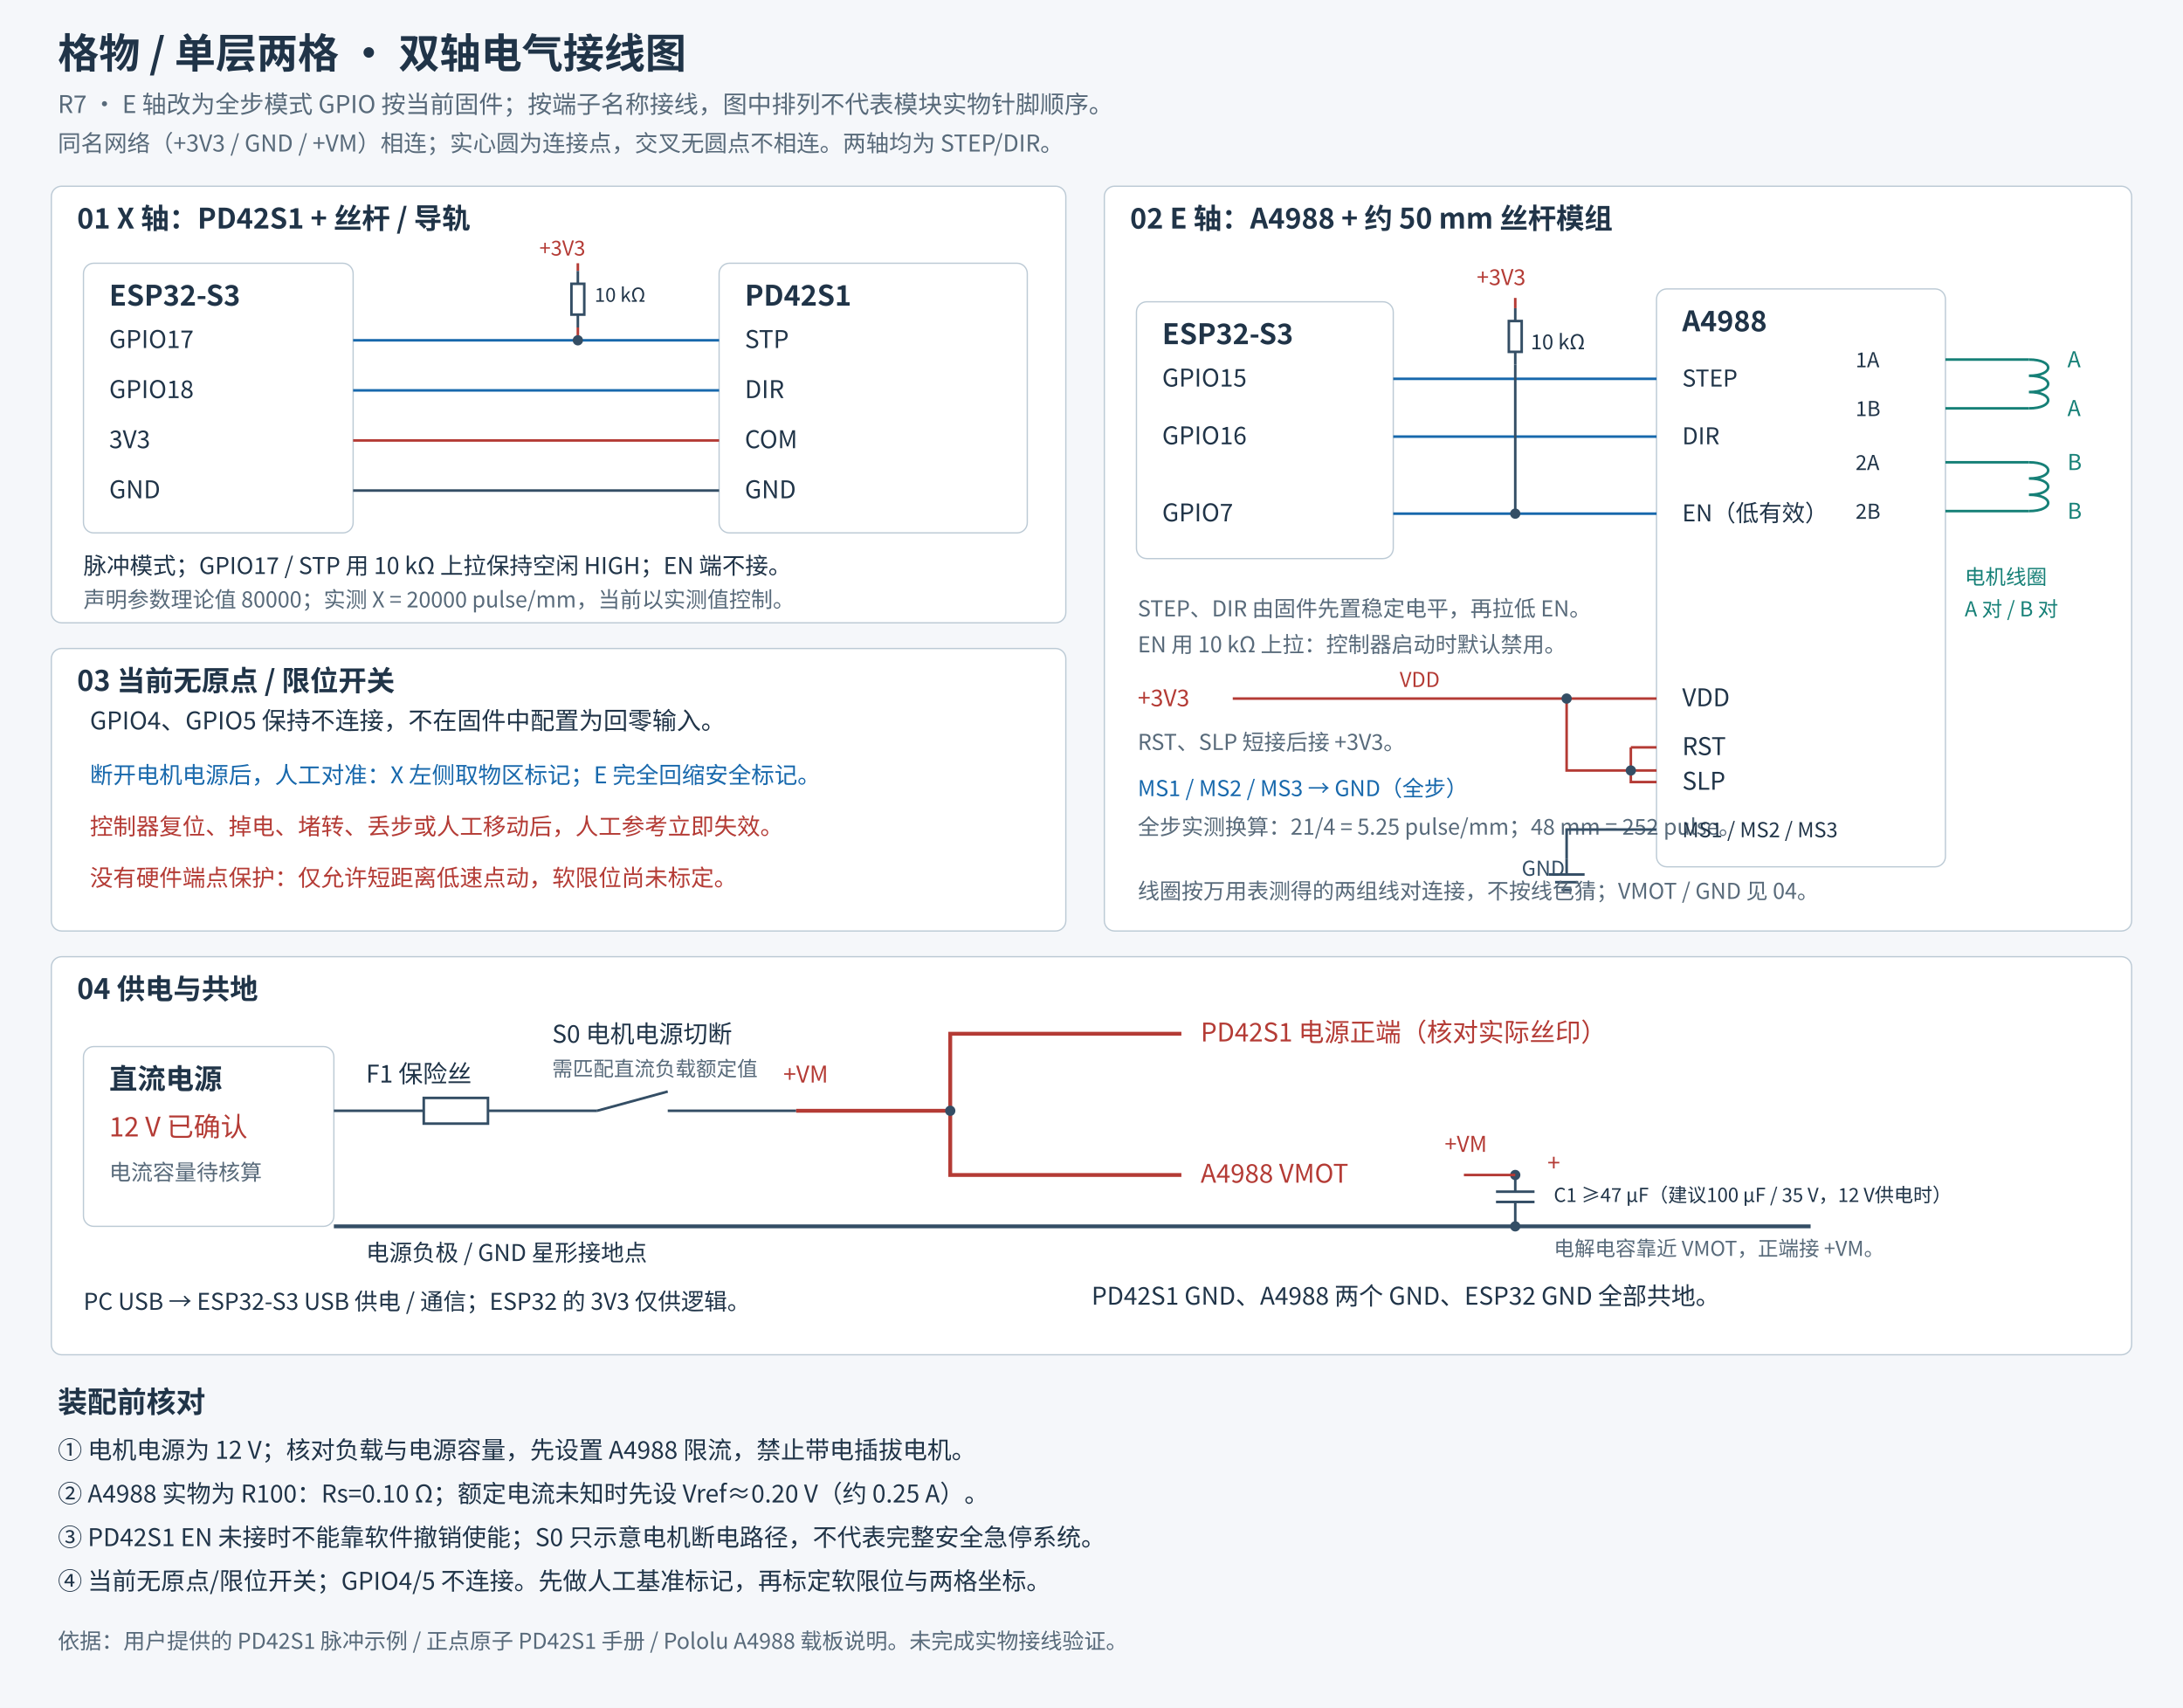
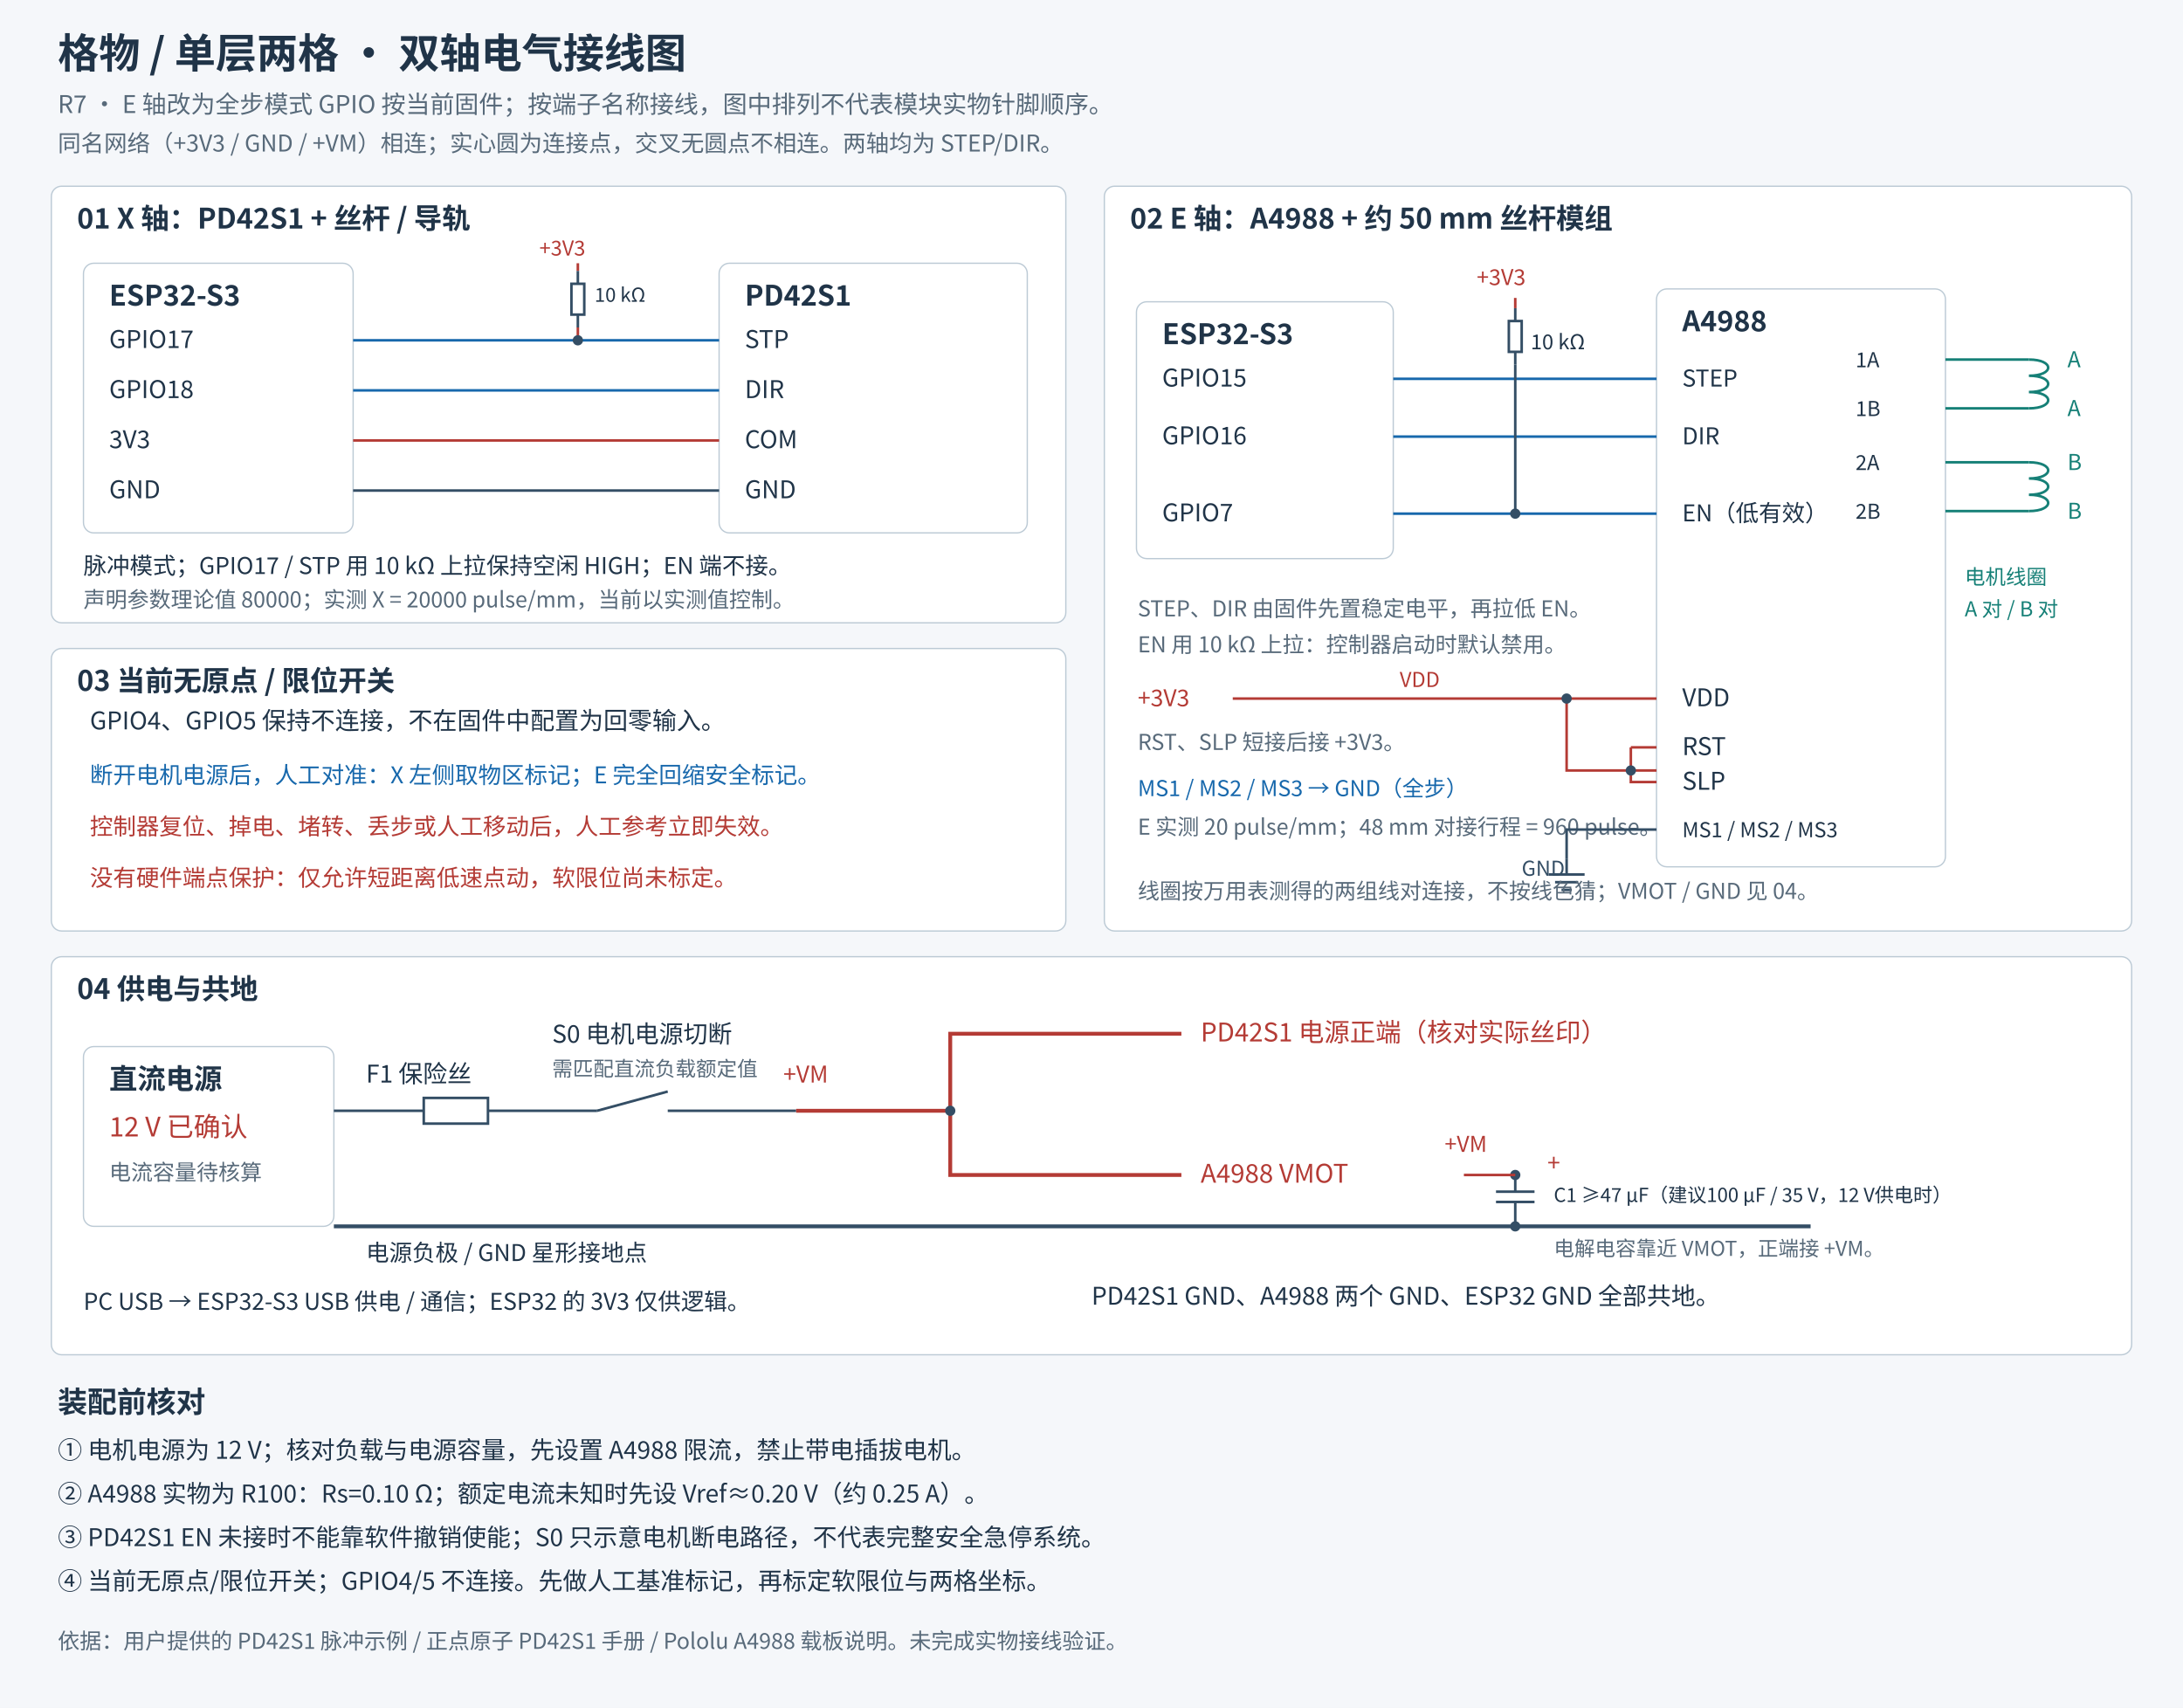
<svg xmlns="http://www.w3.org/2000/svg" width="1700" height="1330" viewBox="0 0 1700 1330">
  <rect width="1700" height="1330" fill="#f5f7fa" />
  <g font-family="Microsoft YaHei, Noto Sans CJK SC, sans-serif">
    <text x="45" y="53" font-size="32" fill="#203448" font-weight="600">格物 / 单层两格 · 双轴电气接线图</text>
    <text x="45" y="88" font-size="19" fill="#586a7a" font-weight="400">R7 · E 轴改为全步模式    GPIO 按当前固件；按端子名称接线，图中排列不代表模块实物针脚顺序。</text>
    <text x="45" y="118" font-size="18" fill="#586a7a" font-weight="400">同名网络（+3V3 / GND / +VM）相连；实心圆为连接点，交叉无圆点不相连。两轴均为 STEP/DIR。</text>
    <rect x="40" y="145" width="790" height="340" rx="8" fill="white" stroke="#bccad5" />
    <text x="60" y="178" font-size="22" fill="#203448" font-weight="600">01  X 轴：PD42S1 + 丝杆 / 导轨</text>
    <rect x="65" y="205" width="210" height="210" rx="8" fill="white" stroke="#bccad5" />
    <text x="85" y="238" font-size="22" fill="#203448" font-weight="600">ESP32-S3</text>
    <rect x="560" y="205" width="240" height="210" rx="8" fill="white" stroke="#bccad5" />
    <text x="580" y="238" font-size="22" fill="#203448" font-weight="600">PD42S1</text>
    <text x="85" y="271" font-size="19" fill="#203448" font-weight="400">GPIO17</text>
    <text x="580" y="271" font-size="19" fill="#203448" font-weight="400">STP</text>
    <path d="M275 265H560V265" fill="none" stroke="#1768ac" stroke-width="2" />
    <text x="85" y="310" font-size="19" fill="#203448" font-weight="400">GPIO18</text>
    <text x="580" y="310" font-size="19" fill="#203448" font-weight="400">DIR</text>
    <path d="M275 304H560V304" fill="none" stroke="#1768ac" stroke-width="2" />
    <text x="85" y="349" font-size="19" fill="#203448" font-weight="400">3V3</text>
    <text x="580" y="349" font-size="19" fill="#203448" font-weight="400">COM</text>
    <path d="M275 343H560V343" fill="none" stroke="#b43b35" stroke-width="2" />
    <text x="85" y="388" font-size="19" fill="#203448" font-weight="400">GND</text>
    <text x="580" y="388" font-size="19" fill="#203448" font-weight="400">GND</text>
    <path d="M275 382H560V382" fill="none" stroke="#344e65" stroke-width="2" />
    <text x="420" y="199" font-size="16" fill="#b43b35" font-weight="400">+3V3</text>
    <path d="M450 205V211" fill="none" stroke="#b43b35" stroke-width="2" />
    <path d="M450 211v10" fill="none" stroke="#344e65" stroke-width="2" />
    <rect x="445" y="221" width="10" height="24" fill="white" stroke="#344e65" stroke-width="2" />
    <path d="M450 245v10" fill="none" stroke="#344e65" stroke-width="2" />
    <path d="M450 255V265" fill="none" stroke="#b43b35" stroke-width="2" />
    <circle cx="450" cy="265" r="4" fill="#344e65" />
    <text x="463" y="235" font-size="15" fill="#203448" font-weight="400">10 kΩ</text>
    <text x="65" y="447" font-size="18" fill="#203448" font-weight="400">脉冲模式；GPIO17 / STP 用 10 kΩ 上拉保持空闲 HIGH；EN 端不接。</text>
    <text x="65" y="473" font-size="17" fill="#586a7a" font-weight="400">声明参数理论值 80000；实测 X = 20000 pulse/mm，当前以实测值控制。</text>
    <rect x="860" y="145" width="800" height="580" rx="8" fill="white" stroke="#bccad5" />
    <text x="880" y="178" font-size="22" fill="#203448" font-weight="600">02  E 轴：A4988 + 约 50 mm 丝杆模组</text>
    <rect x="885" y="235" width="200" height="200" rx="8" fill="white" stroke="#bccad5" />
    <text x="905" y="268" font-size="22" fill="#203448" font-weight="600">ESP32-S3</text>
    <rect x="1290" y="225" width="225" height="450" rx="8" fill="white" stroke="#bccad5" />
    <text x="1310" y="258" font-size="22" fill="#203448" font-weight="600">A4988</text>
    <text x="905" y="301" font-size="19" fill="#203448" font-weight="400">GPIO15</text>
    <text x="1310" y="301" font-size="18" fill="#203448" font-weight="400">STEP</text>
    <path d="M1085 295H1290V295" fill="none" stroke="#1768ac" stroke-width="2" />
    <text x="905" y="346" font-size="19" fill="#203448" font-weight="400">GPIO16</text>
    <text x="1310" y="346" font-size="18" fill="#203448" font-weight="400">DIR</text>
    <path d="M1085 340H1290V340" fill="none" stroke="#1768ac" stroke-width="2" />
    <text x="905" y="406" font-size="19" fill="#203448" font-weight="400">GPIO7</text>
    <text x="1310" y="406" font-size="18" fill="#203448" font-weight="400">EN（低有效）</text>
    <path d="M1085 400H1290V400" fill="none" stroke="#1768ac" stroke-width="2" />
    <text x="1150" y="222" font-size="17" fill="#b43b35" font-weight="400">+3V3</text>
    <path d="M1180 232V240" fill="none" stroke="#b43b35" stroke-width="2" />
    <path d="M1180 240v10" fill="none" stroke="#344e65" stroke-width="2" />
    <rect x="1175" y="250" width="10" height="24" fill="white" stroke="#344e65" stroke-width="2" />
    <path d="M1180 274v10" fill="none" stroke="#344e65" stroke-width="2" />
    <path d="M1180 284V400" fill="none" stroke="#344e65" stroke-width="2" />
    <circle cx="1180" cy="400" r="4" fill="#344e65" />
    <text x="1192" y="272" font-size="16" fill="#203448" font-weight="400">10 kΩ</text>
    <text x="886" y="480" font-size="17" fill="#586a7a" font-weight="400">STEP、DIR 由固件先置稳定电平，再拉低 EN。</text>
    <text x="886" y="508" font-size="17" fill="#586a7a" font-weight="400">EN 用 10 kΩ 上拉：控制器启动时默认禁用。</text>
    <text x="886" y="550" font-size="18" fill="#b43b35" font-weight="400">+3V3</text>
    <path d="M960 544H1290V544" fill="none" stroke="#b43b35" stroke-width="2" />
    <text x="1090" y="535" font-size="16" fill="#b43b35" font-weight="400">VDD</text>
    <text x="1310" y="550" font-size="19" fill="#203448" font-weight="400">VDD</text>
    <path d="M1220 544V600H1290" fill="none" stroke="#b43b35" stroke-width="2" />
    <circle cx="1220" cy="544" r="4" fill="#344e65" />
    <text x="1310" y="588" font-size="19" fill="#203448" font-weight="400">RST</text>
    <text x="1310" y="615" font-size="19" fill="#203448" font-weight="400">SLP</text>
    <path d="M1270 582H1290M1270 582V609H1290" fill="none" stroke="#b43b35" stroke-width="2" />
    <circle cx="1270" cy="600" r="4" fill="#344e65" />
    <text x="886" y="584" font-size="17" fill="#586a7a" font-weight="400">RST、SLP 短接后接 +3V3。</text>
    <text x="886" y="620" font-size="17" fill="#1768ac" font-weight="400">MS1 / MS2 / MS3 → GND（全步）</text>
-     <text x="886" y="650" font-size="17" fill="#586a7a" font-weight="400">全步实测换算：21/4 = 5.25 pulse/mm；48 mm = 252 pulse。</text>
+     <text x="886" y="650" font-size="17" fill="#586a7a" font-weight="400">E 实测 20 pulse/mm；48 mm 对接行程 = 960 pulse。</text>
    <text x="1310" y="652" font-size="16" fill="#203448" font-weight="400">MS1 / MS2 / MS3</text>
    <text x="1185" y="682" font-size="16" fill="#344e65" font-weight="400">GND</text>
    <path d="M1220 669V646H1290" fill="none" stroke="#344e65" stroke-width="2" />
    <path d="M1220 669v12m-14 0h28m-23 6h18m-13 6h8" fill="none" stroke="#344e65" stroke-width="2" />
    <text x="1445" y="286" font-size="16" fill="#203448" font-weight="400">1A</text>
    <path d="M1515 280H1580" fill="none" stroke="#168077" stroke-width="2" />
    <text x="1610" y="286" font-size="17" fill="#168077" font-weight="400">A</text>
    <text x="1445" y="324" font-size="16" fill="#203448" font-weight="400">1B</text>
    <path d="M1515 318H1580" fill="none" stroke="#168077" stroke-width="2" />
    <text x="1610" y="324" font-size="17" fill="#168077" font-weight="400">A</text>
    <text x="1445" y="366" font-size="16" fill="#203448" font-weight="400">2A</text>
    <path d="M1515 360H1580" fill="none" stroke="#168077" stroke-width="2" />
    <text x="1610" y="366" font-size="17" fill="#168077" font-weight="400">B</text>
    <text x="1445" y="404" font-size="16" fill="#203448" font-weight="400">2B</text>
    <path d="M1515 398H1580" fill="none" stroke="#168077" stroke-width="2" />
    <text x="1610" y="404" font-size="17" fill="#168077" font-weight="400">B</text>
    <path d="M1580 280c20 0 20 12.6 0 12.6c20 0 20 12.7 0 12.7c20 0 20 12.7 0 12.7M1580 360c20 0 20 12.6 0 12.6c20 0 20 12.7 0 12.7c20 0 20 12.7 0 12.7" fill="none" stroke="#168077" stroke-width="2" />
    <text x="1530" y="455" font-size="16" fill="#168077" font-weight="400">电机线圈</text>
    <text x="1530" y="480" font-size="16" fill="#168077" font-weight="400">A 对 / B 对</text>
    <text x="886" y="700" font-size="17" fill="#586a7a" font-weight="400">线圈按万用表测得的两组线对连接，不按线色猜；VMOT / GND 见 04。</text>
    <rect x="40" y="505" width="790" height="220" rx="8" fill="white" stroke="#bccad5" />
    <text x="60" y="538" font-size="22" fill="#203448" font-weight="600">03  当前无原点 / 限位开关</text>
    <text x="70" y="568" font-size="19" fill="#203448" font-weight="400">GPIO4、GPIO5 保持不连接，不在固件中配置为回零输入。</text>
    <text x="70" y="610" font-size="18" fill="#1768ac" font-weight="400">断开电机电源后，人工对准：X 左侧取物区标记；E 完全回缩安全标记。</text>
    <text x="70" y="650" font-size="18" fill="#b43b35" font-weight="400">控制器复位、掉电、堵转、丢步或人工移动后，人工参考立即失效。</text>
    <text x="70" y="690" font-size="18" fill="#b43b35" font-weight="400">没有硬件端点保护：仅允许短距离低速点动，软限位尚未标定。</text>
    <rect x="40" y="745" width="1620" height="310" rx="8" fill="white" stroke="#bccad5" />
    <text x="60" y="778" font-size="22" fill="#203448" font-weight="600">04  供电与共地</text>
    <rect x="65" y="815" width="195" height="140" rx="8" fill="white" stroke="#bccad5" />
    <text x="85" y="848" font-size="22" fill="#203448" font-weight="600">直流电源</text>
    <text x="85" y="885" font-size="21" fill="#b43b35" font-weight="400">12 V 已确认</text>
    <text x="85" y="919" font-size="17" fill="#586a7a" font-weight="400">电流容量待核算</text>
    <text x="285" y="843" font-size="19" fill="#203448" font-weight="400">F1 保险丝</text>
    <path d="M260 865H330" fill="none" stroke="#344e65" stroke-width="2" />
    <rect x="330" y="855" width="50" height="20" fill="white" stroke="#344e65" stroke-width="2" />
    <path d="M380 865H465" fill="none" stroke="#344e65" stroke-width="2" />
    <text x="430" y="812" font-size="19" fill="#203448" font-weight="400">S0 电机电源切断</text>
    <text x="430" y="838" font-size="16" fill="#586a7a" font-weight="400">需匹配直流负载额定值</text>
    <path d="M465 865L520 850M520 865H620" fill="none" stroke="#344e65" stroke-width="2" />
    <text x="610" y="843" font-size="18" fill="#b43b35" font-weight="400">+VM</text>
    <path d="M620 865H740V805H920M740 865V915H920" fill="none" stroke="#b43b35" stroke-width="3" />
    <circle cx="740" cy="865" r="4" fill="#344e65" />
    <text x="935" y="811" font-size="20" fill="#b43b35" font-weight="400">PD42S1 电源正端（核对实际丝印）</text>
    <text x="935" y="921" font-size="20" fill="#b43b35" font-weight="400">A4988 VMOT</text>
    <path d="M260 955H1410" fill="none" stroke="#344e65" stroke-width="3" />
    <text x="285" y="982" font-size="18" fill="#203448" font-weight="400">电源负极 / GND 星形接地点</text>
    <text x="850" y="1016" font-size="19" fill="#203448" font-weight="400">PD42S1 GND、A4988 两个 GND、ESP32 GND 全部共地。</text>
    <path d="M1180 915V928M1165 928H1195M1165 936H1195M1180 936V955" fill="none" stroke="#344e65" stroke-width="2" />
    <circle cx="1180" cy="915" r="4" fill="#344e65" />
    <circle cx="1180" cy="955" r="4" fill="#344e65" />
    <path d="M1140 915H1180" fill="none" stroke="#b43b35" stroke-width="2" />
    <text x="1205" y="912" font-size="18" fill="#b43b35" font-weight="400">+</text>
    <text x="1210" y="936" font-size="15" fill="#203448" font-weight="400">C1 ≥47 µF（建议100 µF / 35 V，12 V供电时）</text>
    <text x="1125" y="897" font-size="17" fill="#b43b35" font-weight="400">+VM</text>
    <text x="1210" y="978" font-size="16" fill="#586a7a" font-weight="400">电解电容靠近 VMOT，正端接 +VM。</text>
    <text x="65" y="1020" font-size="18" fill="#203448" font-weight="400">PC USB → ESP32-S3 USB 供电 / 通信；ESP32 的 3V3 仅供逻辑。</text>
    <text x="45" y="1100" font-size="23" fill="#203448" font-weight="600">装配前核对</text>
    <text x="45" y="1136" font-size="19" fill="#203448" font-weight="400">① 电机电源为 12 V；核对负载与电源容量，先设置 A4988 限流，禁止带电插拔电机。</text>
    <text x="45" y="1170" font-size="19" fill="#203448" font-weight="400">② A4988 实物为 R100：Rs=0.10 Ω；额定电流未知时先设 Vref≈0.20 V（约 0.25 A）。</text>
    <text x="45" y="1204" font-size="19" fill="#203448" font-weight="400">③ PD42S1 EN 未接时不能靠软件撤销使能；S0 只示意电机断电路径，不代表完整安全急停系统。</text>
    <text x="45" y="1238" font-size="19" fill="#203448" font-weight="400">④ 当前无原点/限位开关；GPIO4/5 不连接。先做人工基准标记，再标定软限位与两格坐标。</text>
    <text x="45" y="1284" font-size="17" fill="#586a7a" font-weight="400">依据：用户提供的 PD42S1 脉冲示例 / 正点原子 PD42S1 手册 / Pololu A4988 载板说明。未完成实物接线验证。</text>
  </g>
</svg>
